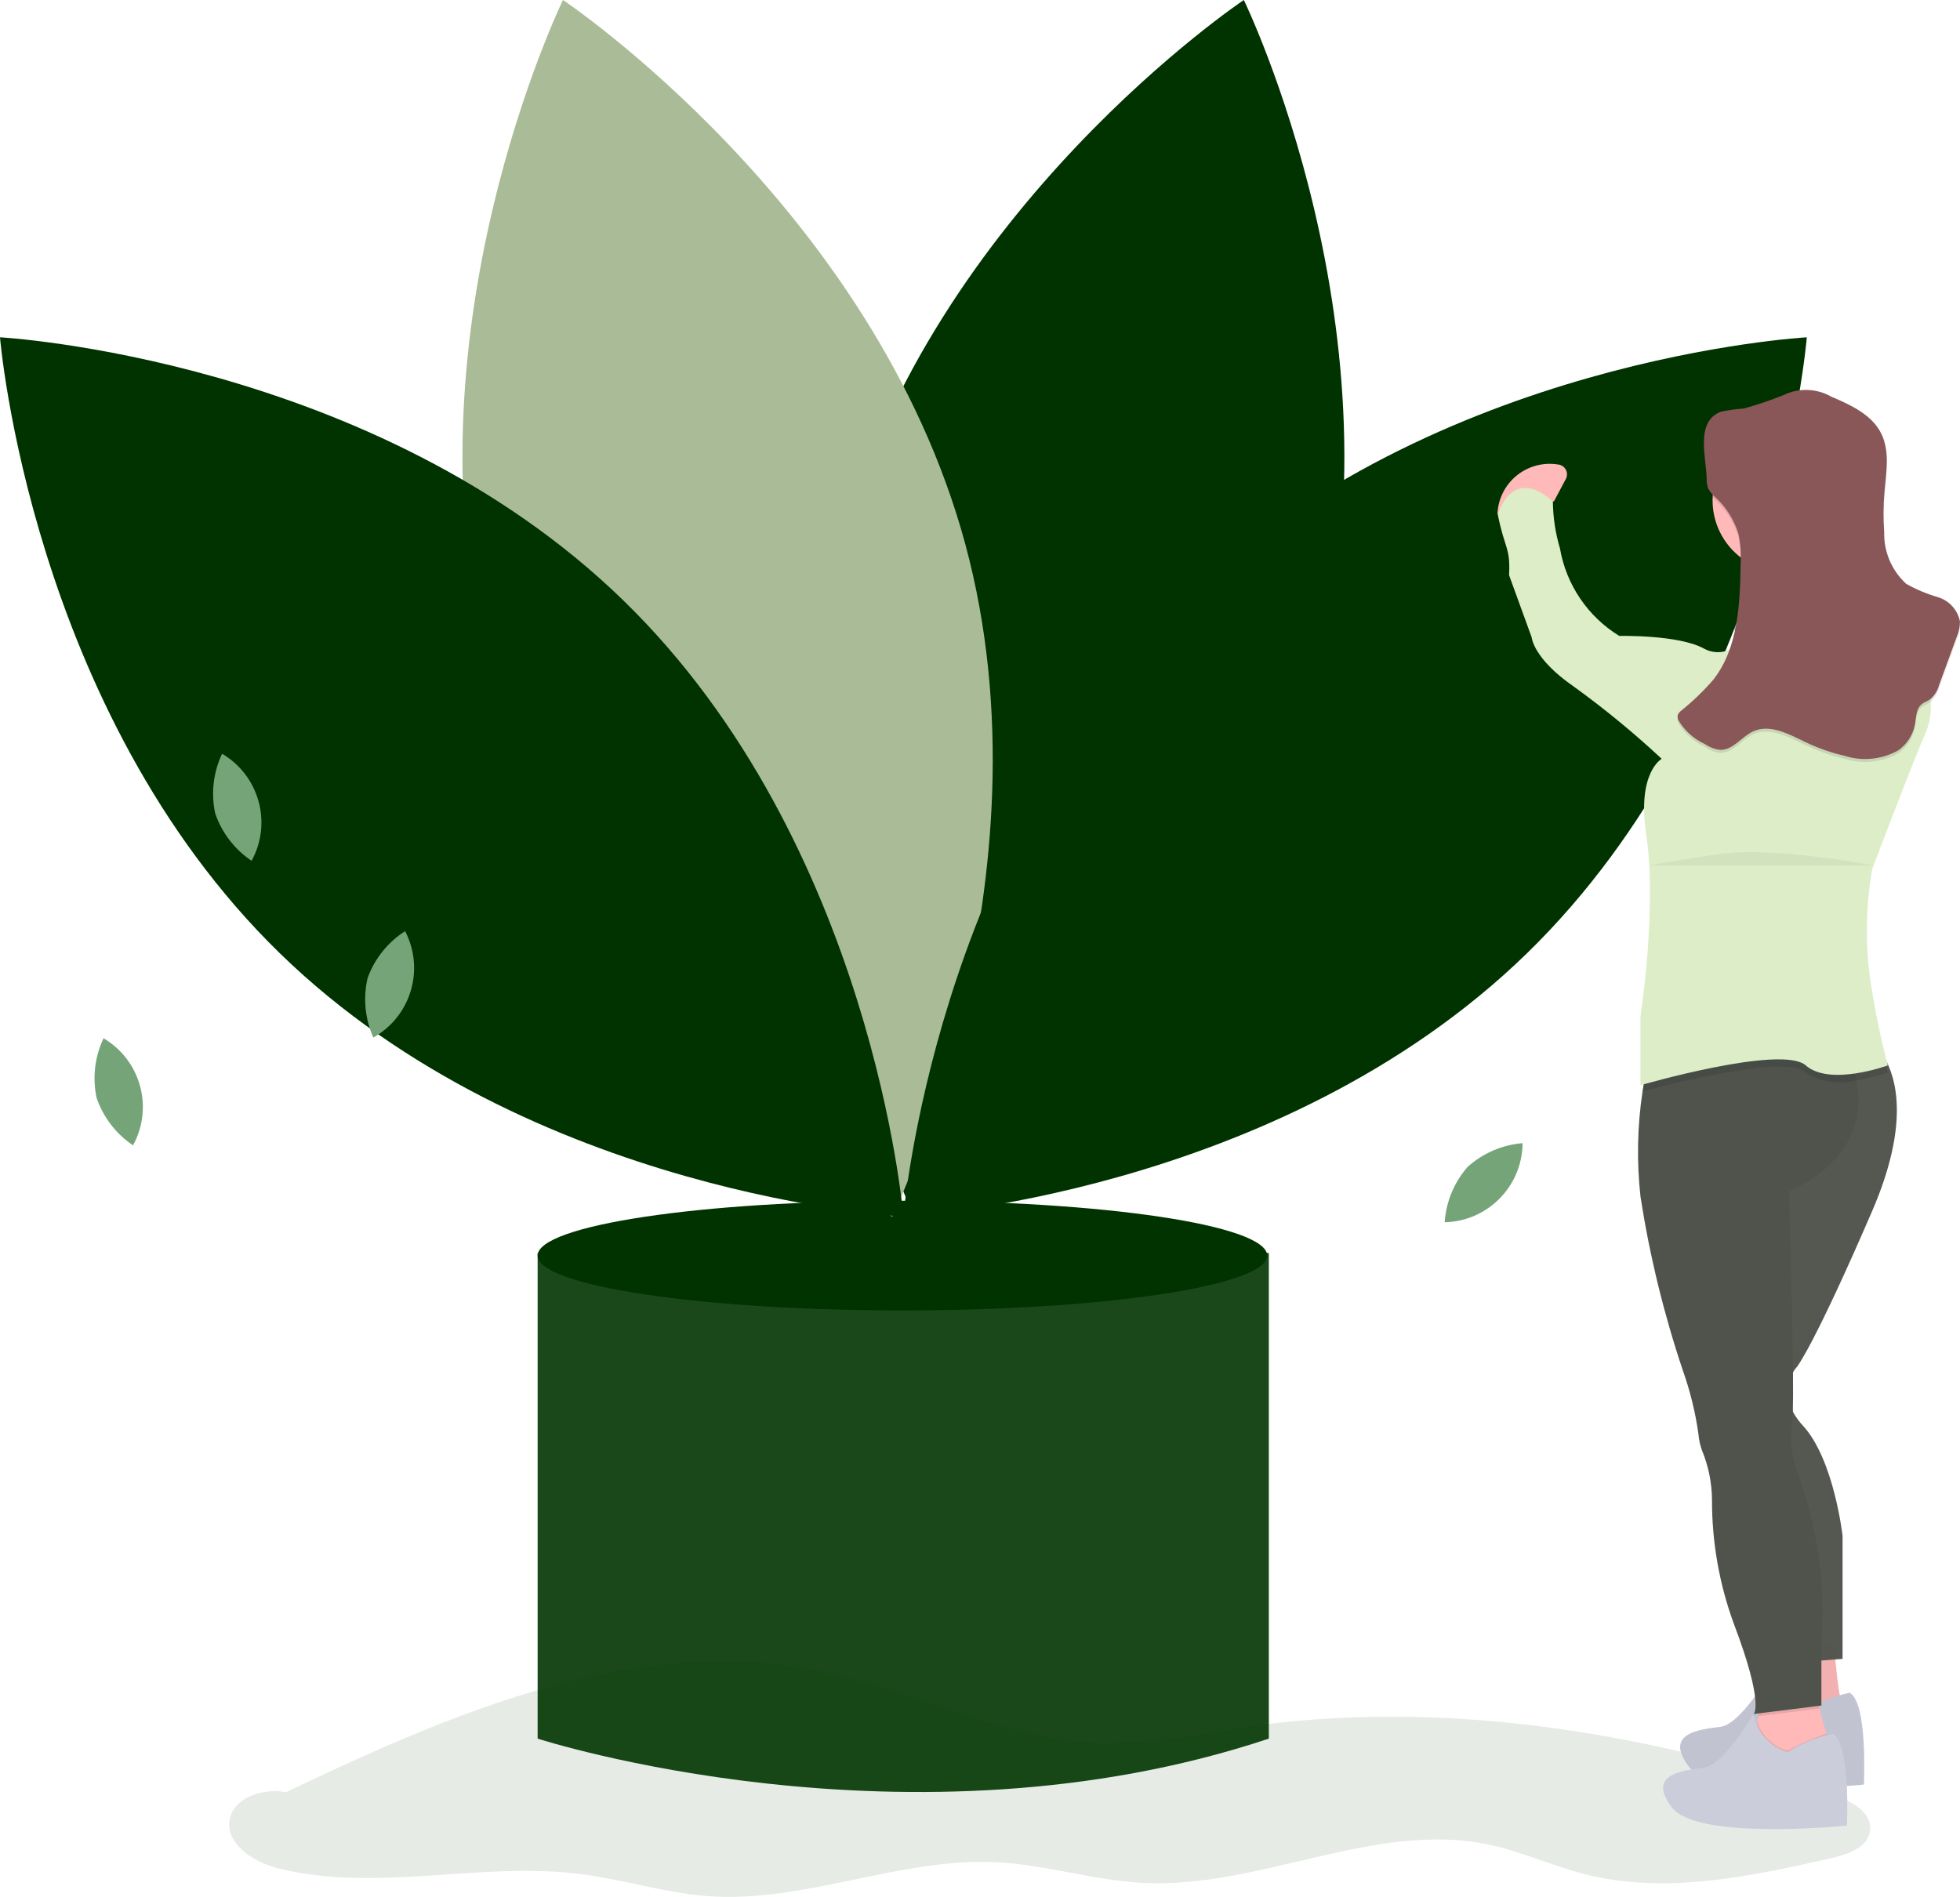
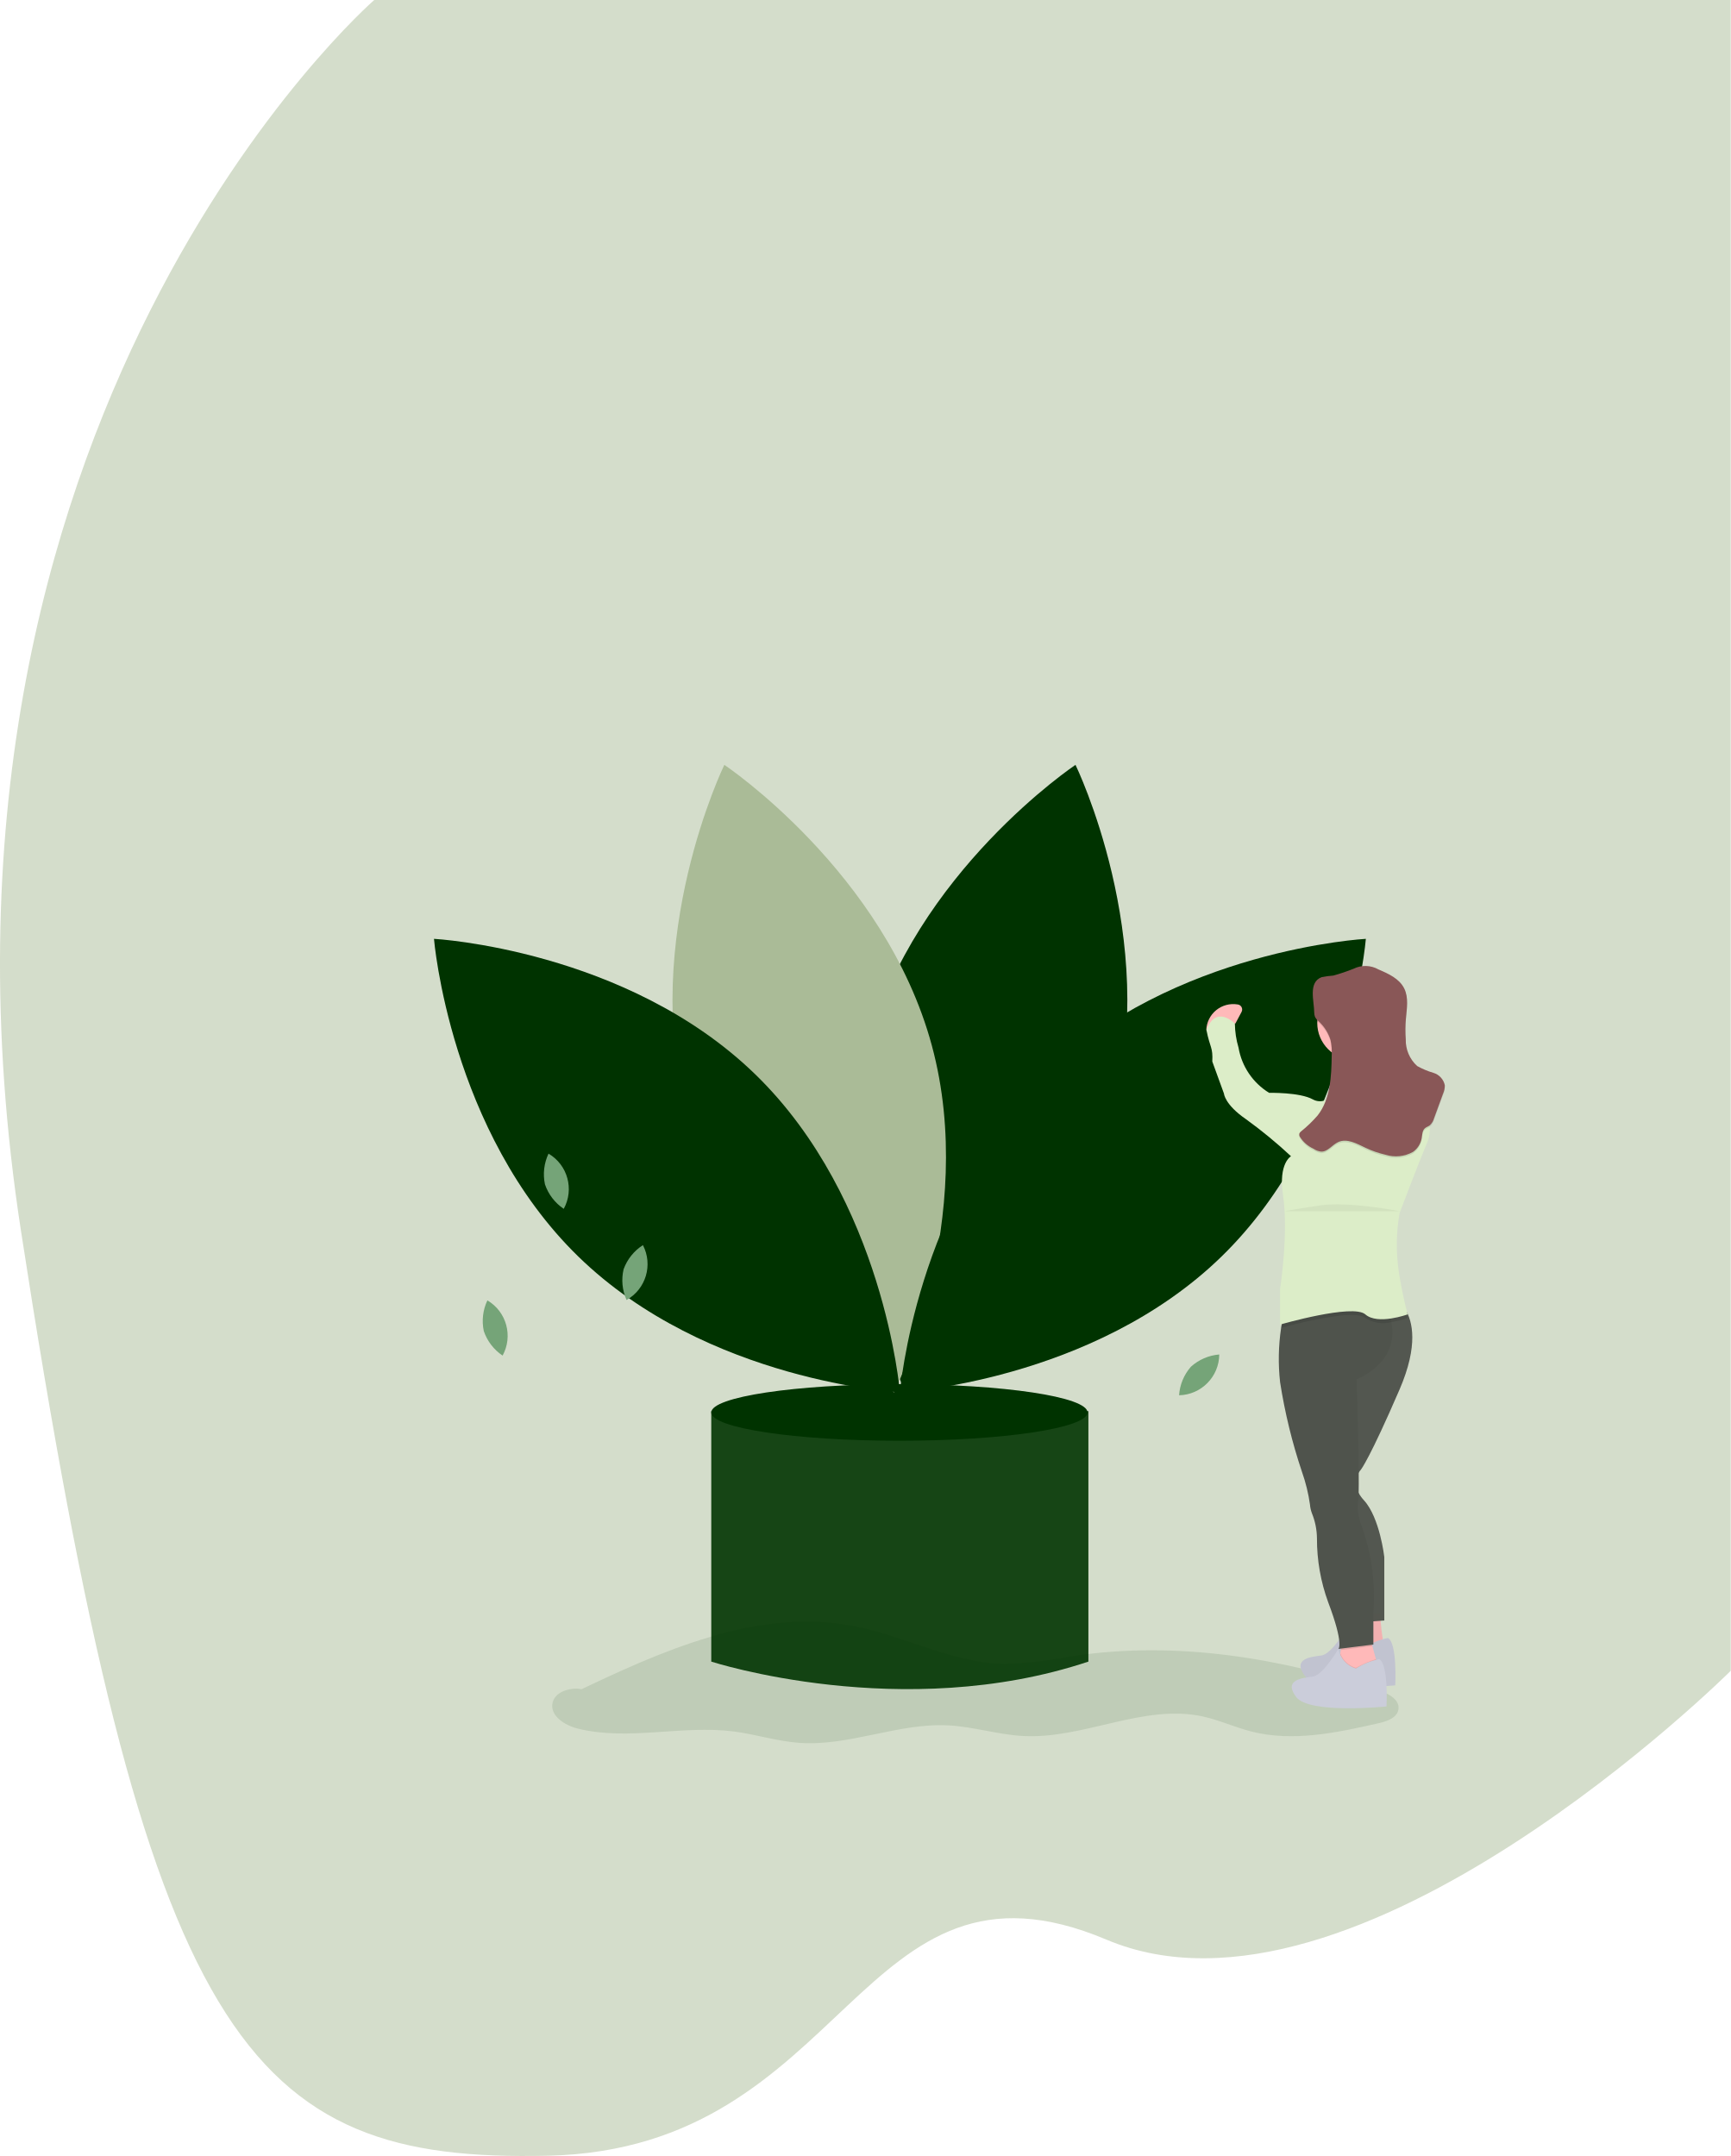
- <svg xmlns="http://www.w3.org/2000/svg" width="130.832" height="126.64" viewBox="0 0 130.832 126.64">
-   <g id="Group_16" data-name="Group 16" transform="translate(-207.168 -99)">
-     <path id="Path_1" data-name="Path 1" d="M853.833,259.673s-2.452,1.415-1.7,3.4a6.732,6.732,0,0,1,3.584,2.641c1.038,1.886,9.055,8.678,9.055,8.678l5.848-2.924s-2.034-2.716-8.469-4.612c0,0-3.793-4.066-5.114-4.82A27.879,27.879,0,0,1,853.833,259.673Z" transform="translate(-539.518 -131.327)" fill="#cbcdda" />
-     <path id="Path_2" data-name="Path 2" d="M853.833,259.673s-2.452,1.415-1.7,3.4a6.732,6.732,0,0,1,3.584,2.641c1.038,1.886,9.055,8.678,9.055,8.678l5.848-2.924s-2.034-2.716-8.469-4.612c0,0-3.793-4.066-5.114-4.82A27.879,27.879,0,0,1,853.833,259.673Z" transform="translate(-539.518 -131.327)" opacity="0.05" />
-     <path id="Path_3" data-name="Path 3" d="M290.431,783.706a15.41,15.41,0,0,1-3.873-.068c-1.3-.015-2.81.53-3.128,1.787-.427,1.689,1.548,2.962,3.238,3.383,6.561,1.633,13.507-.486,20.214.378,2.826.364,5.574,1.256,8.416,1.468,6.5.487,12.858-2.606,19.371-2.258,3.263.175,6.434,1.211,9.7,1.377,7.808.4,15.51-4.186,23.154-2.543,2.158.464,4.185,1.409,6.323,1.957,5.407,1.384,11.1.151,16.541-1.084,1.081-.245,2.384-.722,2.517-1.822.147-1.214-1.247-1.975-2.407-2.363-12.681-4.241-26.258-6.488-39.485-4.528a56.58,56.58,0,0,1-9.054,1.065c-6.734-.1-12.923-3.61-19.534-4.895-12.527-2.435-25.053,3.246-36.553,8.778" transform="translate(-60.904 -565.068)" fill="#030" opacity="0.1" />
-     <path id="Path_4" data-name="Path 4" d="M417.273,602.735h-3.835v32.423s24.753,8.019,48.809,0V602.735Z" transform="translate(-170.383 -420.086)" fill="#030" opacity="0.896" />
-     <ellipse id="Ellipse_1" data-name="Ellipse 1" cx="24.349" cy="3.661" rx="24.349" ry="3.661" transform="translate(243.055 179.163)" fill="#030" />
-     <path id="Path_5" data-name="Path 5" d="M563.586,119.187c-6.069,22.433-26.855,36.326-26.855,36.326s-10.947-22.478-4.879-44.911,26.855-36.326,26.855-36.326S569.655,96.754,563.586,119.187Z" transform="translate(-268.512 24.724)" fill="#030" />
-     <path id="Path_6" data-name="Path 6" d="M383.557,119.187c6.069,22.433,26.855,36.326,26.855,36.326s10.947-22.478,4.879-44.911-26.855-36.326-26.855-36.326S377.489,96.754,383.557,119.187Z" transform="translate(-143.689 24.724)" fill="#aabb97" />
-     <path id="Path_7" data-name="Path 7" d="M228.338,234.1c16.652,16.21,18.686,41.129,18.686,41.129s-24.965-1.363-41.617-17.573-18.686-41.129-18.686-41.129S211.686,217.888,228.338,234.1Z" transform="translate(20.447 -95.008)" fill="#030" />
-     <path id="Path_8" data-name="Path 8" d="M586.375,234.1c-16.652,16.21-18.686,41.129-18.686,41.129s24.965-1.363,41.617-17.573,18.686-41.129,18.686-41.129S603.027,217.888,586.375,234.1Z" transform="translate(-300.217 -95.008)" fill="#030" />
-     <path id="Path_9" data-name="Path 9" d="M276.592,396.157a6.24,6.24,0,0,0,2.433,3.174,5.322,5.322,0,0,0-1.969-7.146A6.24,6.24,0,0,0,276.592,396.157Z" transform="translate(-55.063 -242.863)" fill="#75a478" />
-     <path id="Path_10" data-name="Path 10" d="M340.756,470.112a6.24,6.24,0,0,0,.38,3.981,5.323,5.323,0,0,0,2.12-7.1A6.24,6.24,0,0,0,340.756,470.112Z" transform="translate(-109.047 -305.828)" fill="#75a478" />
-     <path id="Path_11" data-name="Path 11" d="M797.475,558a6.24,6.24,0,0,0-1.531,3.695,5.323,5.323,0,0,0,5.2-5.28A6.241,6.241,0,0,0,797.475,558Z" transform="translate(-492.342 -381.096)" fill="#75a478" />
-     <path id="Path_12" data-name="Path 12" d="M941.605,767.971s.283,4.15.754,4.622-4.245.755-4.245.755l.66-5.376Z" transform="translate(-612.009 -559.167)" fill="#ffb9b9" />
-     <path id="Path_13" data-name="Path 13" d="M941.605,767.971s.283,4.15.754,4.622-4.245.755-4.245.755l.66-5.376Z" transform="translate(-612.009 -559.167)" opacity="0.05" />
-     <path id="Path_14" data-name="Path 14" d="M906.536,781.209a9.054,9.054,0,0,0-3.018,1.226,3.276,3.276,0,0,1-2.264-2.547s-1.981,3.4-3.3,3.584-3.867.377-2.169,2.641,11.7,1.226,11.7,1.226S907.762,781.87,906.536,781.209Z" transform="translate(-575.902 -569.198)" fill="#cbcdda" />
-     <path id="Path_15" data-name="Path 15" d="M906.536,781.209a9.054,9.054,0,0,0-3.018,1.226,3.276,3.276,0,0,1-2.264-2.547s-1.981,3.4-3.3,3.584-3.867.377-2.169,2.641,11.7,1.226,11.7,1.226S907.762,781.87,906.536,781.209Z" transform="translate(-575.902 -569.198)" opacity="0.05" />
-     <path id="Path_16" data-name="Path 16" d="M931.2,790.235l-.66,1.792L926.2,790.8l.247-1.779.059-.429.165-1.187s3.679-.943,3.679-.472a7.335,7.335,0,0,0,.242,1.149c.151.58.341,1.241.468,1.676C931.14,790.046,931.2,790.235,931.2,790.235Z" transform="translate(-601.978 -575.016)" fill="#ffb9b9" />
-     <path id="Path_17" data-name="Path 17" d="M915.939,534.612a2.577,2.577,0,0,0-.008,2.625,4.558,4.558,0,0,0,.678.94c2.075,2.264,2.641,7.357,2.641,7.357v8.206l-1.415.109-2.264.174-3.4-13.96s-1.981-10.187-1.037-11.979,1.792-13.017,1.792-13.017l.783-.811,1.858-1.924h5.376a3.614,3.614,0,0,1,1.046,1.17c.9,1.494,1.713,4.6-.763,10.338-3.867,8.961-5,10.376-5,10.376A2.169,2.169,0,0,0,915.939,534.612Z" transform="translate(-589.088 -343.993)" fill="#4f534c" opacity="0.971" />
-     <path id="Path_19" data-name="Path 19" d="M932.219,788.082l-4.085.51.165-1.187s3.679-.943,3.679-.472A7.321,7.321,0,0,0,932.219,788.082Z" transform="translate(-603.608 -575.016)" opacity="0.1" />
-     <path id="Path_20" data-name="Path 20" d="M887.536,515.007s.235,7.425.274,12.092c.008,1.055.008,1.97-.009,2.625a5.806,5.806,0,0,1-.077,1.035,6.577,6.577,0,0,0,.283,2.735,27.224,27.224,0,0,1,1.7,11.7v4.15l-4.527.566s.755-.566-1.321-6.037a23.846,23.846,0,0,1-1.454-8.275,8.853,8.853,0,0,0-.662-3.274,4.04,4.04,0,0,1-.241-1.09,21.6,21.6,0,0,0-1.038-4.245,70.411,70.411,0,0,1-2.83-11.6,27.018,27.018,0,0,1,.131-7.017,17.541,17.541,0,0,1,.341-1.755s9.221-5.8,12.7-1.792a4.544,4.544,0,0,1,.786,1.32,8.707,8.707,0,0,1,.445,1.47C893.121,512.933,887.536,515.007,887.536,515.007Z" transform="translate(-560.959 -336.48)" fill="#4f534c" />
-     <circle id="Ellipse_4" data-name="Ellipse 4" cx="4.811" cy="4.811" r="4.811" transform="translate(321.484 127.592)" fill="#ffb9b9" />
-     <path id="Path_21" data-name="Path 21" d="M921,288.761s1.981,5.565,0,8.489,6.32,1.981,6.32,1.981l3.207-3.867s-3.773,0-3.962-6.6S921,288.761,921,288.761Z" transform="translate(-597.344 -153.34)" fill="#ffb9b9" />
-     <path id="Path_22" data-name="Path 22" d="M895.729,507.084a12.375,12.375,0,0,1-2.1.526,4.288,4.288,0,0,1-3.369-.526c-.48-.424-1.663-.475-3.084-.34a52.924,52.924,0,0,0-7.82,1.623,17.506,17.506,0,0,1,.341-1.755s9.221-5.8,12.7-1.792h2.012a3.613,3.613,0,0,1,1.046,1.17C895.629,506.74,895.729,507.084,895.729,507.084Z" transform="translate(-562.549 -336.48)" opacity="0.1" />
-     <path id="Path_23" data-name="Path 23" d="M931.2,802.042l-.66,1.792-4.339-1.226.247-1.779a3.055,3.055,0,0,0,2.017,1.873,15.386,15.386,0,0,1,2.6-1.137C931.14,801.853,931.2,802.042,931.2,802.042Z" transform="translate(-601.978 -586.823)" opacity="0.1" />
-     <path id="Path_24" data-name="Path 24" d="M899.385,798.49a9.055,9.055,0,0,0-3.018,1.226,3.276,3.276,0,0,1-2.264-2.547s-1.981,3.4-3.3,3.584-3.867.377-2.169,2.641,11.7,1.226,11.7,1.226S900.612,799.151,899.385,798.49Z" transform="translate(-569.884 -583.744)" fill="#cbcdda" />
-     <path id="Path_25" data-name="Path 25" d="M818.194,273.362a3.489,3.489,0,0,1,4.045-3.314.66.66,0,0,1,.521.966l-.792,1.49Z" transform="translate(-511.07 -140.038)" fill="#ffb9b9" />
-     <path id="Path_26" data-name="Path 26" d="M840.6,291.676s-4.622-.755-5.848-1.7a1.908,1.908,0,0,1-2.641.849c-1.7-.943-5.659-.849-5.659-.849a8.555,8.555,0,0,1-3.962-5.848,11.374,11.374,0,0,1-.472-3.113s-2.452-2.547-3.679.849c.472,2.358.849,2.169.755,4.056l1.509,4.15s.094,1.415,2.83,3.3a60.812,60.812,0,0,1,5.848,4.811s-1.651.9-1.038,5c.749,5.015-.377,12.168-.377,12.168v4.622s9.432-2.735,11.036-1.321,5.471,0,5.471,0a54.963,54.963,0,0,1-1.132-5.471,23.725,23.725,0,0,1,.094-7.64s2.452-6.508,3.584-9.149-.849-6.225-2.83-7.546-2.719-.528-2.719-.528S844.845,290.827,840.6,291.676Z" transform="translate(-511.194 -148.521)" fill="#dcedc8" />
-     <path id="Path_27" data-name="Path 27" d="M896.1,245.967a1.664,1.664,0,0,0,.1.576,1.815,1.815,0,0,0,.442.55,5.5,5.5,0,0,1,1.575,2.466,7.46,7.46,0,0,1,.149,1.994c-.041,2.708-.154,5.631-1.827,7.762a16.915,16.915,0,0,1-2.148,2.068.649.649,0,0,0-.226.3.566.566,0,0,0,.07.373,4.035,4.035,0,0,0,1.76,1.556A2.227,2.227,0,0,0,897,264c.858.028,1.424-.878,2.205-1.235,1.136-.519,2.411.2,3.539.74a12.469,12.469,0,0,0,2.555.891,4.518,4.518,0,0,0,3.589-.362,2.741,2.741,0,0,0,1.118-1.749c.082-.461.069-1,.418-1.308.18-.161.425-.227.62-.37a1.927,1.927,0,0,0,.574-.944l1.162-3.177a2.611,2.611,0,0,0,.227-1.067,2.135,2.135,0,0,0-1.47-1.614,10.075,10.075,0,0,1-2.115-.887,4.526,4.526,0,0,1-1.473-3.464,16.66,16.66,0,0,1,.019-2.668c.115-1.316.372-2.717-.213-3.9-.625-1.265-2.028-1.91-3.326-2.461a3.425,3.425,0,0,0-3.224-.1,25.6,25.6,0,0,1-2.622.887,11.551,11.551,0,0,0-1.528.209C895.289,242.083,896.1,244.543,896.1,245.967Z" transform="translate(-575.01 -114.741)" opacity="0.1" />
-     <path id="Path_28" data-name="Path 28" d="M896.1,244.775a1.67,1.67,0,0,0,.1.576,1.817,1.817,0,0,0,.442.55,5.5,5.5,0,0,1,1.575,2.466,7.456,7.456,0,0,1,.149,1.994c-.041,2.708-.155,5.632-1.827,7.762a16.911,16.911,0,0,1-2.148,2.068.648.648,0,0,0-.226.3.566.566,0,0,0,.07.373,4.035,4.035,0,0,0,1.76,1.556A2.228,2.228,0,0,0,897,262.8c.858.028,1.424-.878,2.205-1.235,1.136-.519,2.411.2,3.539.74a12.469,12.469,0,0,0,2.555.891,4.518,4.518,0,0,0,3.589-.362,2.74,2.74,0,0,0,1.118-1.749c.082-.461.069-1,.418-1.308.18-.161.425-.227.62-.37a1.926,1.926,0,0,0,.574-.944l1.162-3.177a2.611,2.611,0,0,0,.227-1.067,2.135,2.135,0,0,0-1.47-1.614,10.071,10.071,0,0,1-2.115-.887,4.526,4.526,0,0,1-1.473-3.464,16.681,16.681,0,0,1,.019-2.668c.115-1.316.372-2.717-.213-3.9-.625-1.265-2.028-1.91-3.326-2.461a3.425,3.425,0,0,0-3.224-.1,25.6,25.6,0,0,1-2.622.887,11.559,11.559,0,0,0-1.528.209C895.289,240.891,896.1,243.351,896.1,244.775Z" transform="translate(-575.01 -113.738)" fill="#895757" />
-     <path id="Path_29" data-name="Path 29" d="M882.412,434.567s.753-.182,4.525-.748,10.376.755,10.376.755" transform="translate(-565.124 -277.788)" opacity="0.05" />
-     <path id="Path_30" data-name="Path 30" d="M226.592,516.157a6.241,6.241,0,0,0,2.433,3.174,5.323,5.323,0,0,0-1.969-7.146A6.24,6.24,0,0,0,226.592,516.157Z" transform="translate(-12.977 -343.868)" fill="#75a478" />
-   </g>
+ <svg xmlns="http://www.w3.org/2000/svg" viewBox="0 0 224 279.065">
+   <path id="Path_32" data-name="Path 32" d="M177.323,0S115.359,53.862,131.6,159.309s29.158,120.627,68.257,119.719,40.042-41.559,72.246-27.963,80.782-34.8,80.782-34.8V0Z" transform="translate(-128.888)" fill="#aabb97" opacity="0.5" />
+   <path id="Path_1" data-name="Path 1" d="M853.833,259.673s-2.452,1.415-1.7,3.4a6.732,6.732,0,0,1,3.584,2.641c1.038,1.886,9.055,8.678,9.055,8.678l5.848-2.924s-2.034-2.716-8.469-4.612c0,0-3.793-4.066-5.114-4.82A27.879,27.879,0,0,1,853.833,259.673Z" transform="translate(-690.518 -131.327)" fill="#cbcdda" />
+   <path id="Path_2" data-name="Path 2" d="M853.833,259.673s-2.452,1.415-1.7,3.4a6.732,6.732,0,0,1,3.584,2.641c1.038,1.886,9.055,8.678,9.055,8.678l5.848-2.924s-2.034-2.716-8.469-4.612c0,0-3.793-4.066-5.114-4.82A27.879,27.879,0,0,1,853.833,259.673Z" transform="translate(-690.518 -131.327)" opacity="0.05" />
+   <path id="Path_3" data-name="Path 3" d="M290.431,783.706a15.41,15.41,0,0,1-3.873-.068c-1.3-.015-2.81.53-3.128,1.787-.427,1.689,1.548,2.962,3.238,3.383,6.561,1.633,13.507-.486,20.214.378,2.826.364,5.574,1.256,8.416,1.468,6.5.487,12.858-2.606,19.371-2.258,3.263.175,6.434,1.211,9.7,1.377,7.808.4,15.51-4.186,23.154-2.543,2.158.464,4.185,1.409,6.323,1.957,5.407,1.384,11.1.151,16.541-1.084,1.081-.245,2.384-.722,2.517-1.822.147-1.214-1.247-1.975-2.407-2.363-12.681-4.241-26.258-6.488-39.485-4.528a56.58,56.58,0,0,1-9.054,1.065c-6.734-.1-12.923-3.61-19.534-4.895-12.527-2.435-25.053,3.246-36.553,8.778" transform="translate(-211.904 -565.068)" fill="#030" opacity="0.1" />
+   <path id="Path_4" data-name="Path 4" d="M417.273,602.735h-3.835v32.423s24.753,8.019,48.809,0V602.735Z" transform="translate(-321.383 -420.086)" fill="#030" opacity="0.896" />
+   <ellipse id="Ellipse_1" data-name="Ellipse 1" cx="24.349" cy="3.661" rx="24.349" ry="3.661" transform="translate(92.055 179.163)" fill="#030" />
+   <path id="Path_5" data-name="Path 5" d="M563.586,119.187c-6.069,22.433-26.855,36.326-26.855,36.326s-10.947-22.478-4.879-44.911,26.855-36.326,26.855-36.326S569.655,96.754,563.586,119.187Z" transform="translate(-419.512 24.724)" fill="#030" />
+   <path id="Path_6" data-name="Path 6" d="M383.557,119.187c6.069,22.433,26.855,36.326,26.855,36.326s10.947-22.478,4.879-44.911-26.855-36.326-26.855-36.326S377.489,96.754,383.557,119.187Z" transform="translate(-294.689 24.724)" fill="#aabb97" />
+   <path id="Path_7" data-name="Path 7" d="M228.338,234.1c16.652,16.21,18.686,41.129,18.686,41.129s-24.965-1.363-41.617-17.573-18.686-41.129-18.686-41.129S211.686,217.888,228.338,234.1Z" transform="translate(-130.553 -95.008)" fill="#030" />
+   <path id="Path_8" data-name="Path 8" d="M586.375,234.1c-16.652,16.21-18.686,41.129-18.686,41.129s24.965-1.363,41.617-17.573,18.686-41.129,18.686-41.129S603.027,217.888,586.375,234.1Z" transform="translate(-451.217 -95.008)" fill="#030" />
+   <path id="Path_9" data-name="Path 9" d="M276.592,396.157a6.24,6.24,0,0,0,2.433,3.174,5.322,5.322,0,0,0-1.969-7.146A6.24,6.24,0,0,0,276.592,396.157Z" transform="translate(-206.063 -242.863)" fill="#75a478" />
+   <path id="Path_10" data-name="Path 10" d="M340.756,470.112a6.24,6.24,0,0,0,.38,3.981,5.323,5.323,0,0,0,2.12-7.1A6.24,6.24,0,0,0,340.756,470.112Z" transform="translate(-260.047 -305.828)" fill="#75a478" />
+   <path id="Path_11" data-name="Path 11" d="M797.475,558a6.24,6.24,0,0,0-1.531,3.695,5.323,5.323,0,0,0,5.2-5.28A6.241,6.241,0,0,0,797.475,558Z" transform="translate(-643.342 -381.096)" fill="#75a478" />
+   <path id="Path_12" data-name="Path 12" d="M941.605,767.971s.283,4.15.754,4.622-4.245.755-4.245.755l.66-5.376Z" transform="translate(-763.009 -559.167)" fill="#ffb9b9" />
+   <path id="Path_13" data-name="Path 13" d="M941.605,767.971s.283,4.15.754,4.622-4.245.755-4.245.755l.66-5.376Z" transform="translate(-763.009 -559.167)" opacity="0.05" />
+   <path id="Path_14" data-name="Path 14" d="M906.536,781.209a9.054,9.054,0,0,0-3.018,1.226,3.276,3.276,0,0,1-2.264-2.547s-1.981,3.4-3.3,3.584-3.867.377-2.169,2.641,11.7,1.226,11.7,1.226S907.762,781.87,906.536,781.209Z" transform="translate(-726.903 -569.198)" fill="#cbcdda" />
+   <path id="Path_15" data-name="Path 15" d="M906.536,781.209a9.054,9.054,0,0,0-3.018,1.226,3.276,3.276,0,0,1-2.264-2.547s-1.981,3.4-3.3,3.584-3.867.377-2.169,2.641,11.7,1.226,11.7,1.226S907.762,781.87,906.536,781.209Z" transform="translate(-726.903 -569.198)" opacity="0.05" />
+   <path id="Path_16" data-name="Path 16" d="M931.2,790.235l-.66,1.792L926.2,790.8l.247-1.779.059-.429.165-1.187s3.679-.943,3.679-.472a7.335,7.335,0,0,0,.242,1.149c.151.58.341,1.241.468,1.676C931.14,790.046,931.2,790.235,931.2,790.235Z" transform="translate(-752.978 -575.016)" fill="#ffb9b9" />
+   <path id="Path_17" data-name="Path 17" d="M915.939,534.612a2.577,2.577,0,0,0-.008,2.625,4.558,4.558,0,0,0,.678.94c2.075,2.264,2.641,7.357,2.641,7.357v8.206l-1.415.109-2.264.174-3.4-13.96s-1.981-10.187-1.037-11.979,1.792-13.017,1.792-13.017l.783-.811,1.858-1.924h5.376a3.614,3.614,0,0,1,1.046,1.17c.9,1.494,1.713,4.6-.763,10.338-3.867,8.961-5,10.376-5,10.376A2.169,2.169,0,0,0,915.939,534.612Z" transform="translate(-740.088 -343.993)" fill="#4f534c" opacity="0.971" />
+   <path id="Path_19" data-name="Path 19" d="M932.219,788.082l-4.085.51.165-1.187s3.679-.943,3.679-.472A7.321,7.321,0,0,0,932.219,788.082Z" transform="translate(-754.608 -575.016)" opacity="0.1" />
+   <path id="Path_20" data-name="Path 20" d="M887.536,515.007s.235,7.425.274,12.092c.008,1.055.008,1.97-.009,2.625a5.806,5.806,0,0,1-.077,1.035,6.577,6.577,0,0,0,.283,2.735,27.224,27.224,0,0,1,1.7,11.7v4.15l-4.527.566s.755-.566-1.321-6.037a23.846,23.846,0,0,1-1.454-8.275,8.853,8.853,0,0,0-.662-3.274,4.04,4.04,0,0,1-.241-1.09,21.6,21.6,0,0,0-1.038-4.245,70.411,70.411,0,0,1-2.83-11.6,27.018,27.018,0,0,1,.131-7.017,17.541,17.541,0,0,1,.341-1.755s9.221-5.8,12.7-1.792a4.544,4.544,0,0,1,.786,1.32,8.707,8.707,0,0,1,.445,1.47C893.121,512.933,887.536,515.007,887.536,515.007Z" transform="translate(-711.959 -336.48)" fill="#4f534c" />
+   <circle id="Ellipse_4" data-name="Ellipse 4" cx="4.811" cy="4.811" r="4.811" transform="translate(170.484 127.592)" fill="#ffb9b9" />
+   <path id="Path_21" data-name="Path 21" d="M921,288.761s1.981,5.565,0,8.489,6.32,1.981,6.32,1.981l3.207-3.867s-3.773,0-3.962-6.6S921,288.761,921,288.761Z" transform="translate(-748.344 -153.34)" fill="#ffb9b9" />
+   <path id="Path_22" data-name="Path 22" d="M895.729,507.084a12.375,12.375,0,0,1-2.1.526,4.288,4.288,0,0,1-3.369-.526c-.48-.424-1.663-.475-3.084-.34a52.924,52.924,0,0,0-7.82,1.623,17.506,17.506,0,0,1,.341-1.755s9.221-5.8,12.7-1.792h2.012a3.613,3.613,0,0,1,1.046,1.17C895.629,506.74,895.729,507.084,895.729,507.084Z" transform="translate(-713.549 -336.48)" opacity="0.1" />
+   <path id="Path_23" data-name="Path 23" d="M931.2,802.042l-.66,1.792-4.339-1.226.247-1.779a3.055,3.055,0,0,0,2.017,1.873,15.386,15.386,0,0,1,2.6-1.137C931.14,801.853,931.2,802.042,931.2,802.042Z" transform="translate(-752.978 -586.823)" opacity="0.1" />
+   <path id="Path_24" data-name="Path 24" d="M899.385,798.49a9.055,9.055,0,0,0-3.018,1.226,3.276,3.276,0,0,1-2.264-2.547s-1.981,3.4-3.3,3.584-3.867.377-2.169,2.641,11.7,1.226,11.7,1.226S900.612,799.151,899.385,798.49Z" transform="translate(-720.884 -583.744)" fill="#cbcdda" />
+   <path id="Path_25" data-name="Path 25" d="M818.194,273.362a3.489,3.489,0,0,1,4.045-3.314.66.66,0,0,1,.521.966l-.792,1.49Z" transform="translate(-662.07 -140.038)" fill="#ffb9b9" />
+   <path id="Path_26" data-name="Path 26" d="M840.6,291.676s-4.622-.755-5.848-1.7a1.908,1.908,0,0,1-2.641.849c-1.7-.943-5.659-.849-5.659-.849a8.555,8.555,0,0,1-3.962-5.848,11.374,11.374,0,0,1-.472-3.113s-2.452-2.547-3.679.849c.472,2.358.849,2.169.755,4.056l1.509,4.15s.094,1.415,2.83,3.3a60.812,60.812,0,0,1,5.848,4.811s-1.651.9-1.038,5c.749,5.015-.377,12.168-.377,12.168v4.622s9.432-2.735,11.036-1.321,5.471,0,5.471,0a54.963,54.963,0,0,1-1.132-5.471,23.725,23.725,0,0,1,.094-7.64s2.452-6.508,3.584-9.149-.849-6.225-2.83-7.546-2.719-.528-2.719-.528S844.845,290.827,840.6,291.676Z" transform="translate(-662.194 -148.521)" fill="#dcedc8" />
+   <path id="Path_27" data-name="Path 27" d="M896.1,245.967a1.664,1.664,0,0,0,.1.576,1.815,1.815,0,0,0,.442.55,5.5,5.5,0,0,1,1.575,2.466,7.46,7.46,0,0,1,.149,1.994c-.041,2.708-.154,5.631-1.827,7.762a16.915,16.915,0,0,1-2.148,2.068.649.649,0,0,0-.226.3.566.566,0,0,0,.07.373,4.035,4.035,0,0,0,1.76,1.556A2.227,2.227,0,0,0,897,264c.858.028,1.424-.878,2.205-1.235,1.136-.519,2.411.2,3.539.74a12.469,12.469,0,0,0,2.555.891,4.518,4.518,0,0,0,3.589-.362,2.741,2.741,0,0,0,1.118-1.749c.082-.461.069-1,.418-1.308.18-.161.425-.227.62-.37a1.927,1.927,0,0,0,.574-.944l1.162-3.177a2.611,2.611,0,0,0,.227-1.067,2.135,2.135,0,0,0-1.47-1.614,10.075,10.075,0,0,1-2.115-.887,4.526,4.526,0,0,1-1.473-3.464,16.66,16.66,0,0,1,.019-2.668c.115-1.316.372-2.717-.213-3.9-.625-1.265-2.028-1.91-3.326-2.461a3.425,3.425,0,0,0-3.224-.1,25.6,25.6,0,0,1-2.622.887,11.551,11.551,0,0,0-1.528.209C895.289,242.083,896.1,244.543,896.1,245.967Z" transform="translate(-726.01 -114.741)" opacity="0.1" />
+   <path id="Path_28" data-name="Path 28" d="M896.1,244.775a1.67,1.67,0,0,0,.1.576,1.817,1.817,0,0,0,.442.55,5.5,5.5,0,0,1,1.575,2.466,7.456,7.456,0,0,1,.149,1.994c-.041,2.708-.155,5.632-1.827,7.762a16.911,16.911,0,0,1-2.148,2.068.648.648,0,0,0-.226.3.566.566,0,0,0,.07.373,4.035,4.035,0,0,0,1.76,1.556A2.228,2.228,0,0,0,897,262.8c.858.028,1.424-.878,2.205-1.235,1.136-.519,2.411.2,3.539.74a12.469,12.469,0,0,0,2.555.891,4.518,4.518,0,0,0,3.589-.362,2.74,2.74,0,0,0,1.118-1.749c.082-.461.069-1,.418-1.308.18-.161.425-.227.62-.37a1.926,1.926,0,0,0,.574-.944l1.162-3.177a2.611,2.611,0,0,0,.227-1.067,2.135,2.135,0,0,0-1.47-1.614,10.071,10.071,0,0,1-2.115-.887,4.526,4.526,0,0,1-1.473-3.464,16.681,16.681,0,0,1,.019-2.668c.115-1.316.372-2.717-.213-3.9-.625-1.265-2.028-1.91-3.326-2.461a3.425,3.425,0,0,0-3.224-.1,25.6,25.6,0,0,1-2.622.887,11.559,11.559,0,0,0-1.528.209C895.289,240.891,896.1,243.351,896.1,244.775Z" transform="translate(-726.01 -113.738)" fill="#895757" />
+   <path id="Path_29" data-name="Path 29" d="M882.412,434.567s.753-.182,4.525-.748,10.376.755,10.376.755" transform="translate(-716.124 -277.788)" opacity="0.05" />
+   <path id="Path_30" data-name="Path 30" d="M226.592,516.157a6.241,6.241,0,0,0,2.433,3.174,5.323,5.323,0,0,0-1.969-7.146A6.24,6.24,0,0,0,226.592,516.157Z" transform="translate(-163.977 -343.868)" fill="#75a478" />
</svg>
